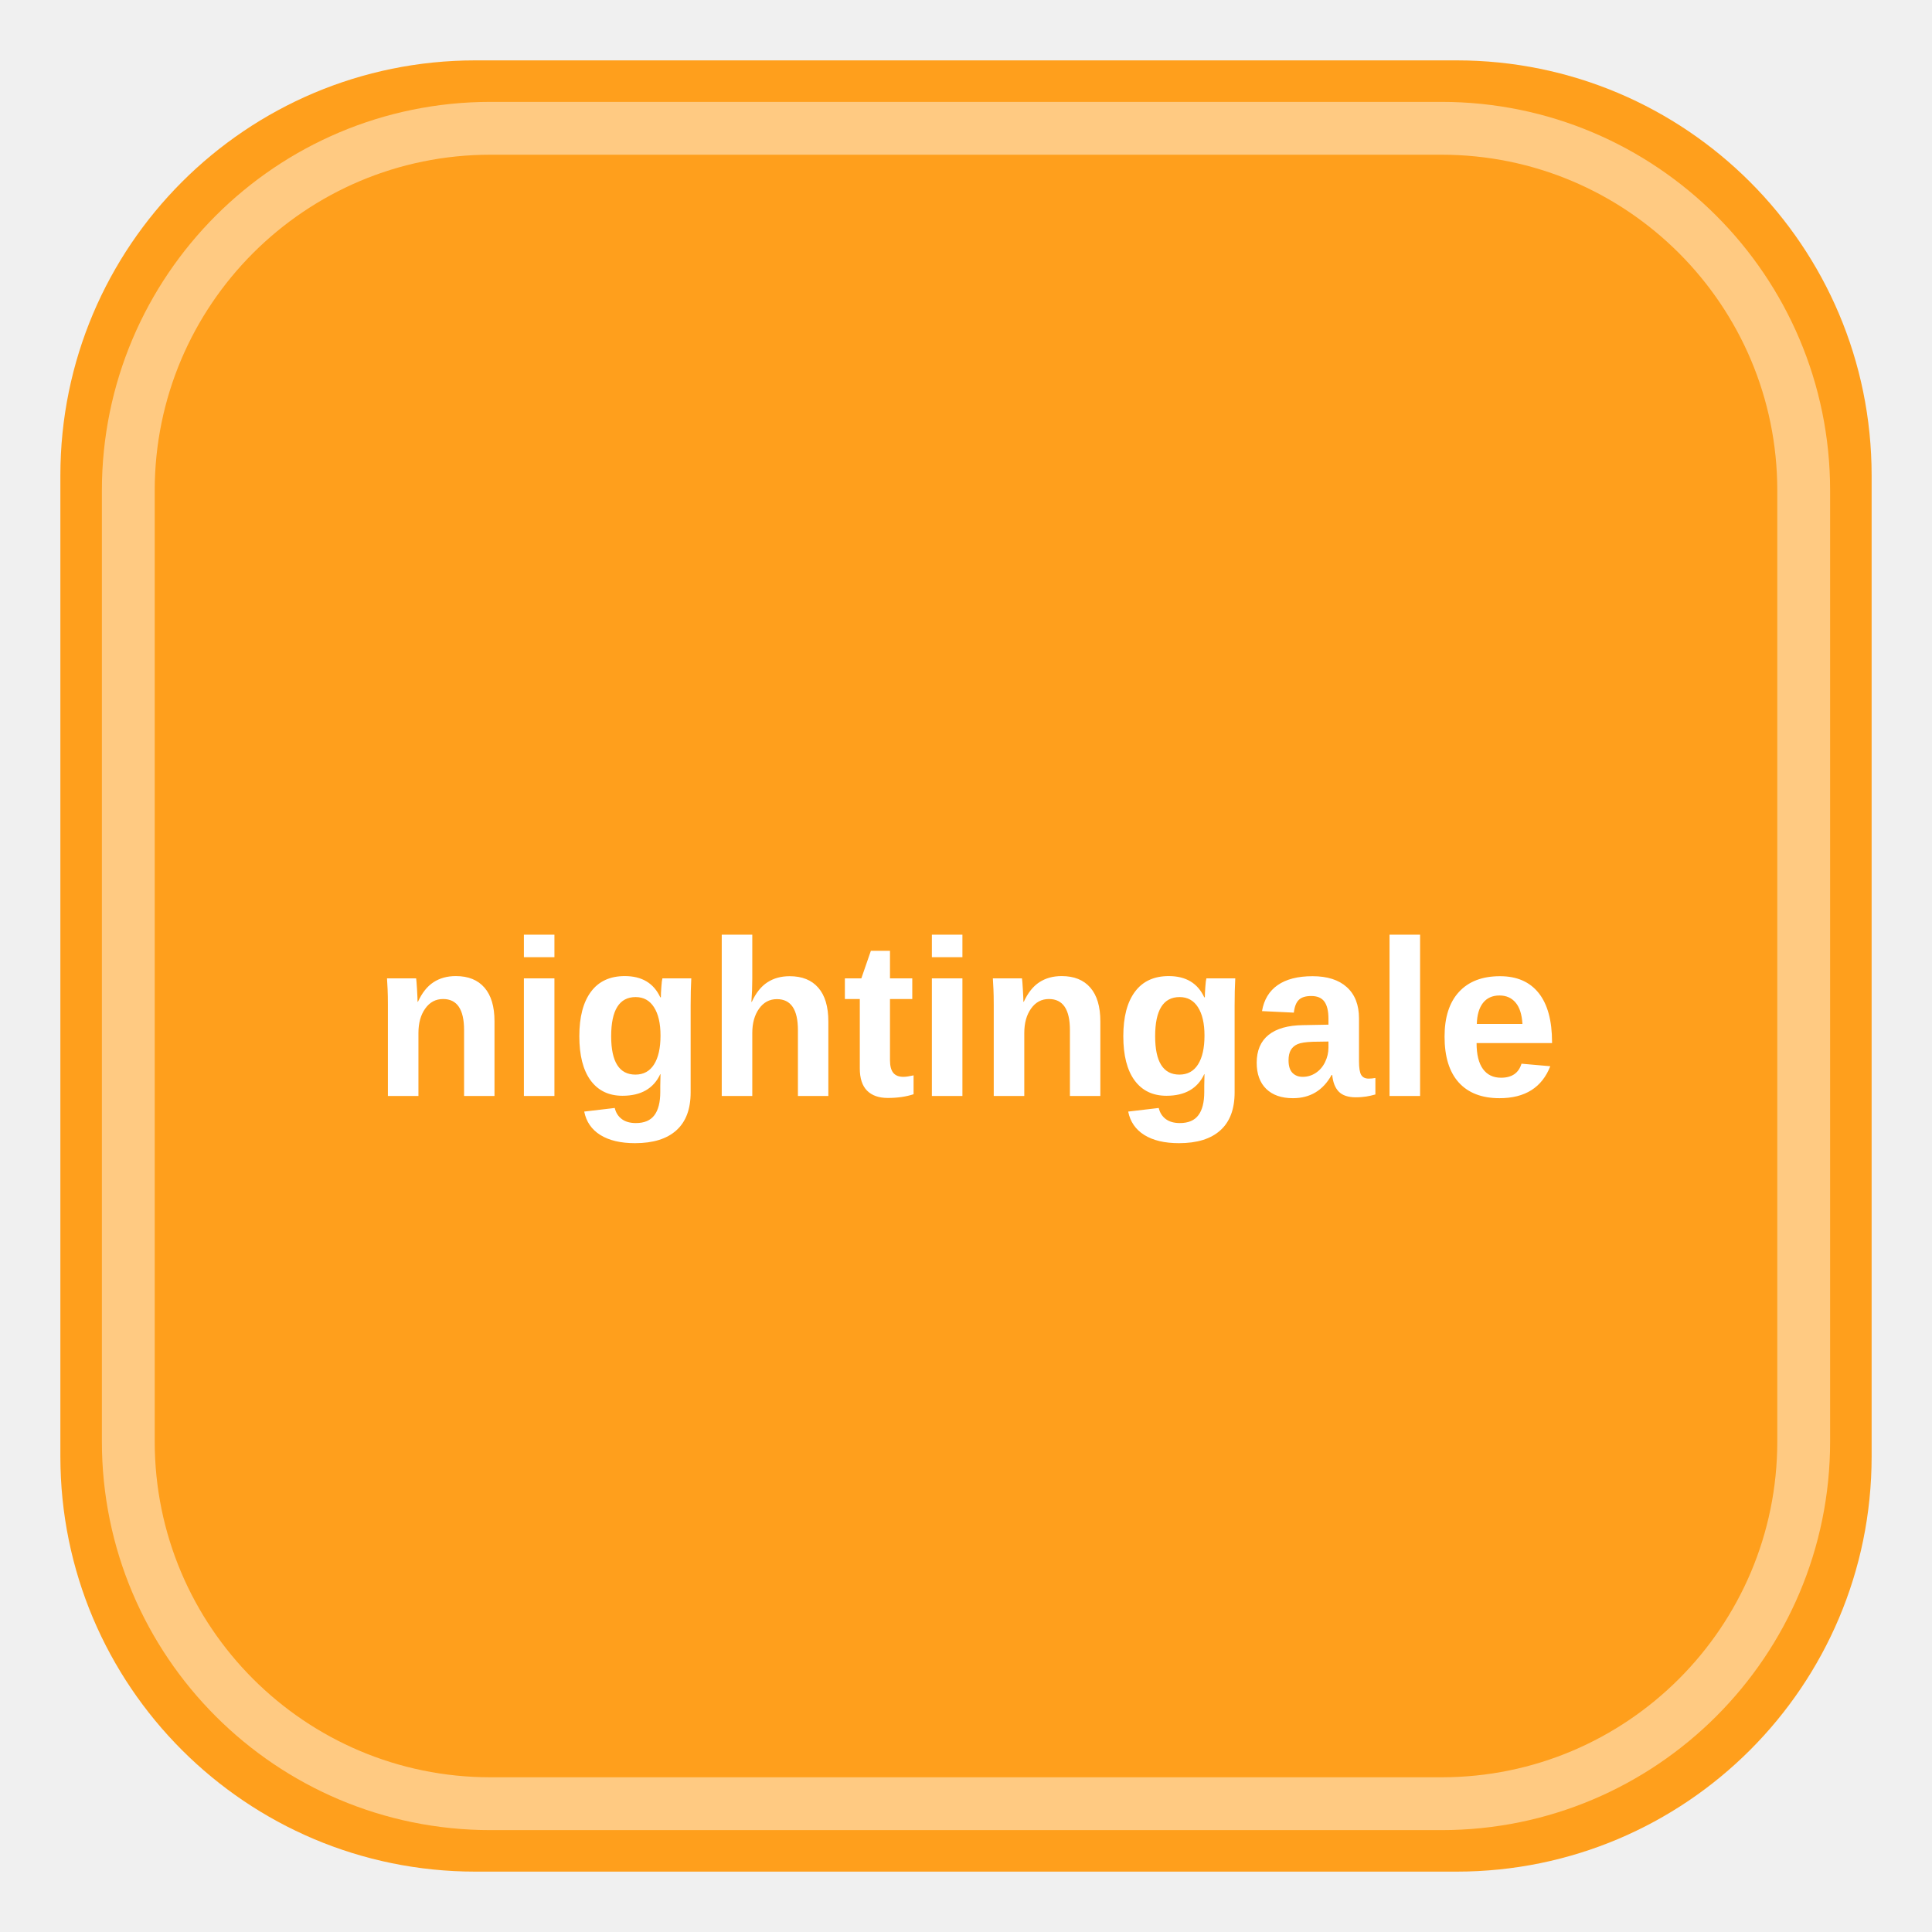
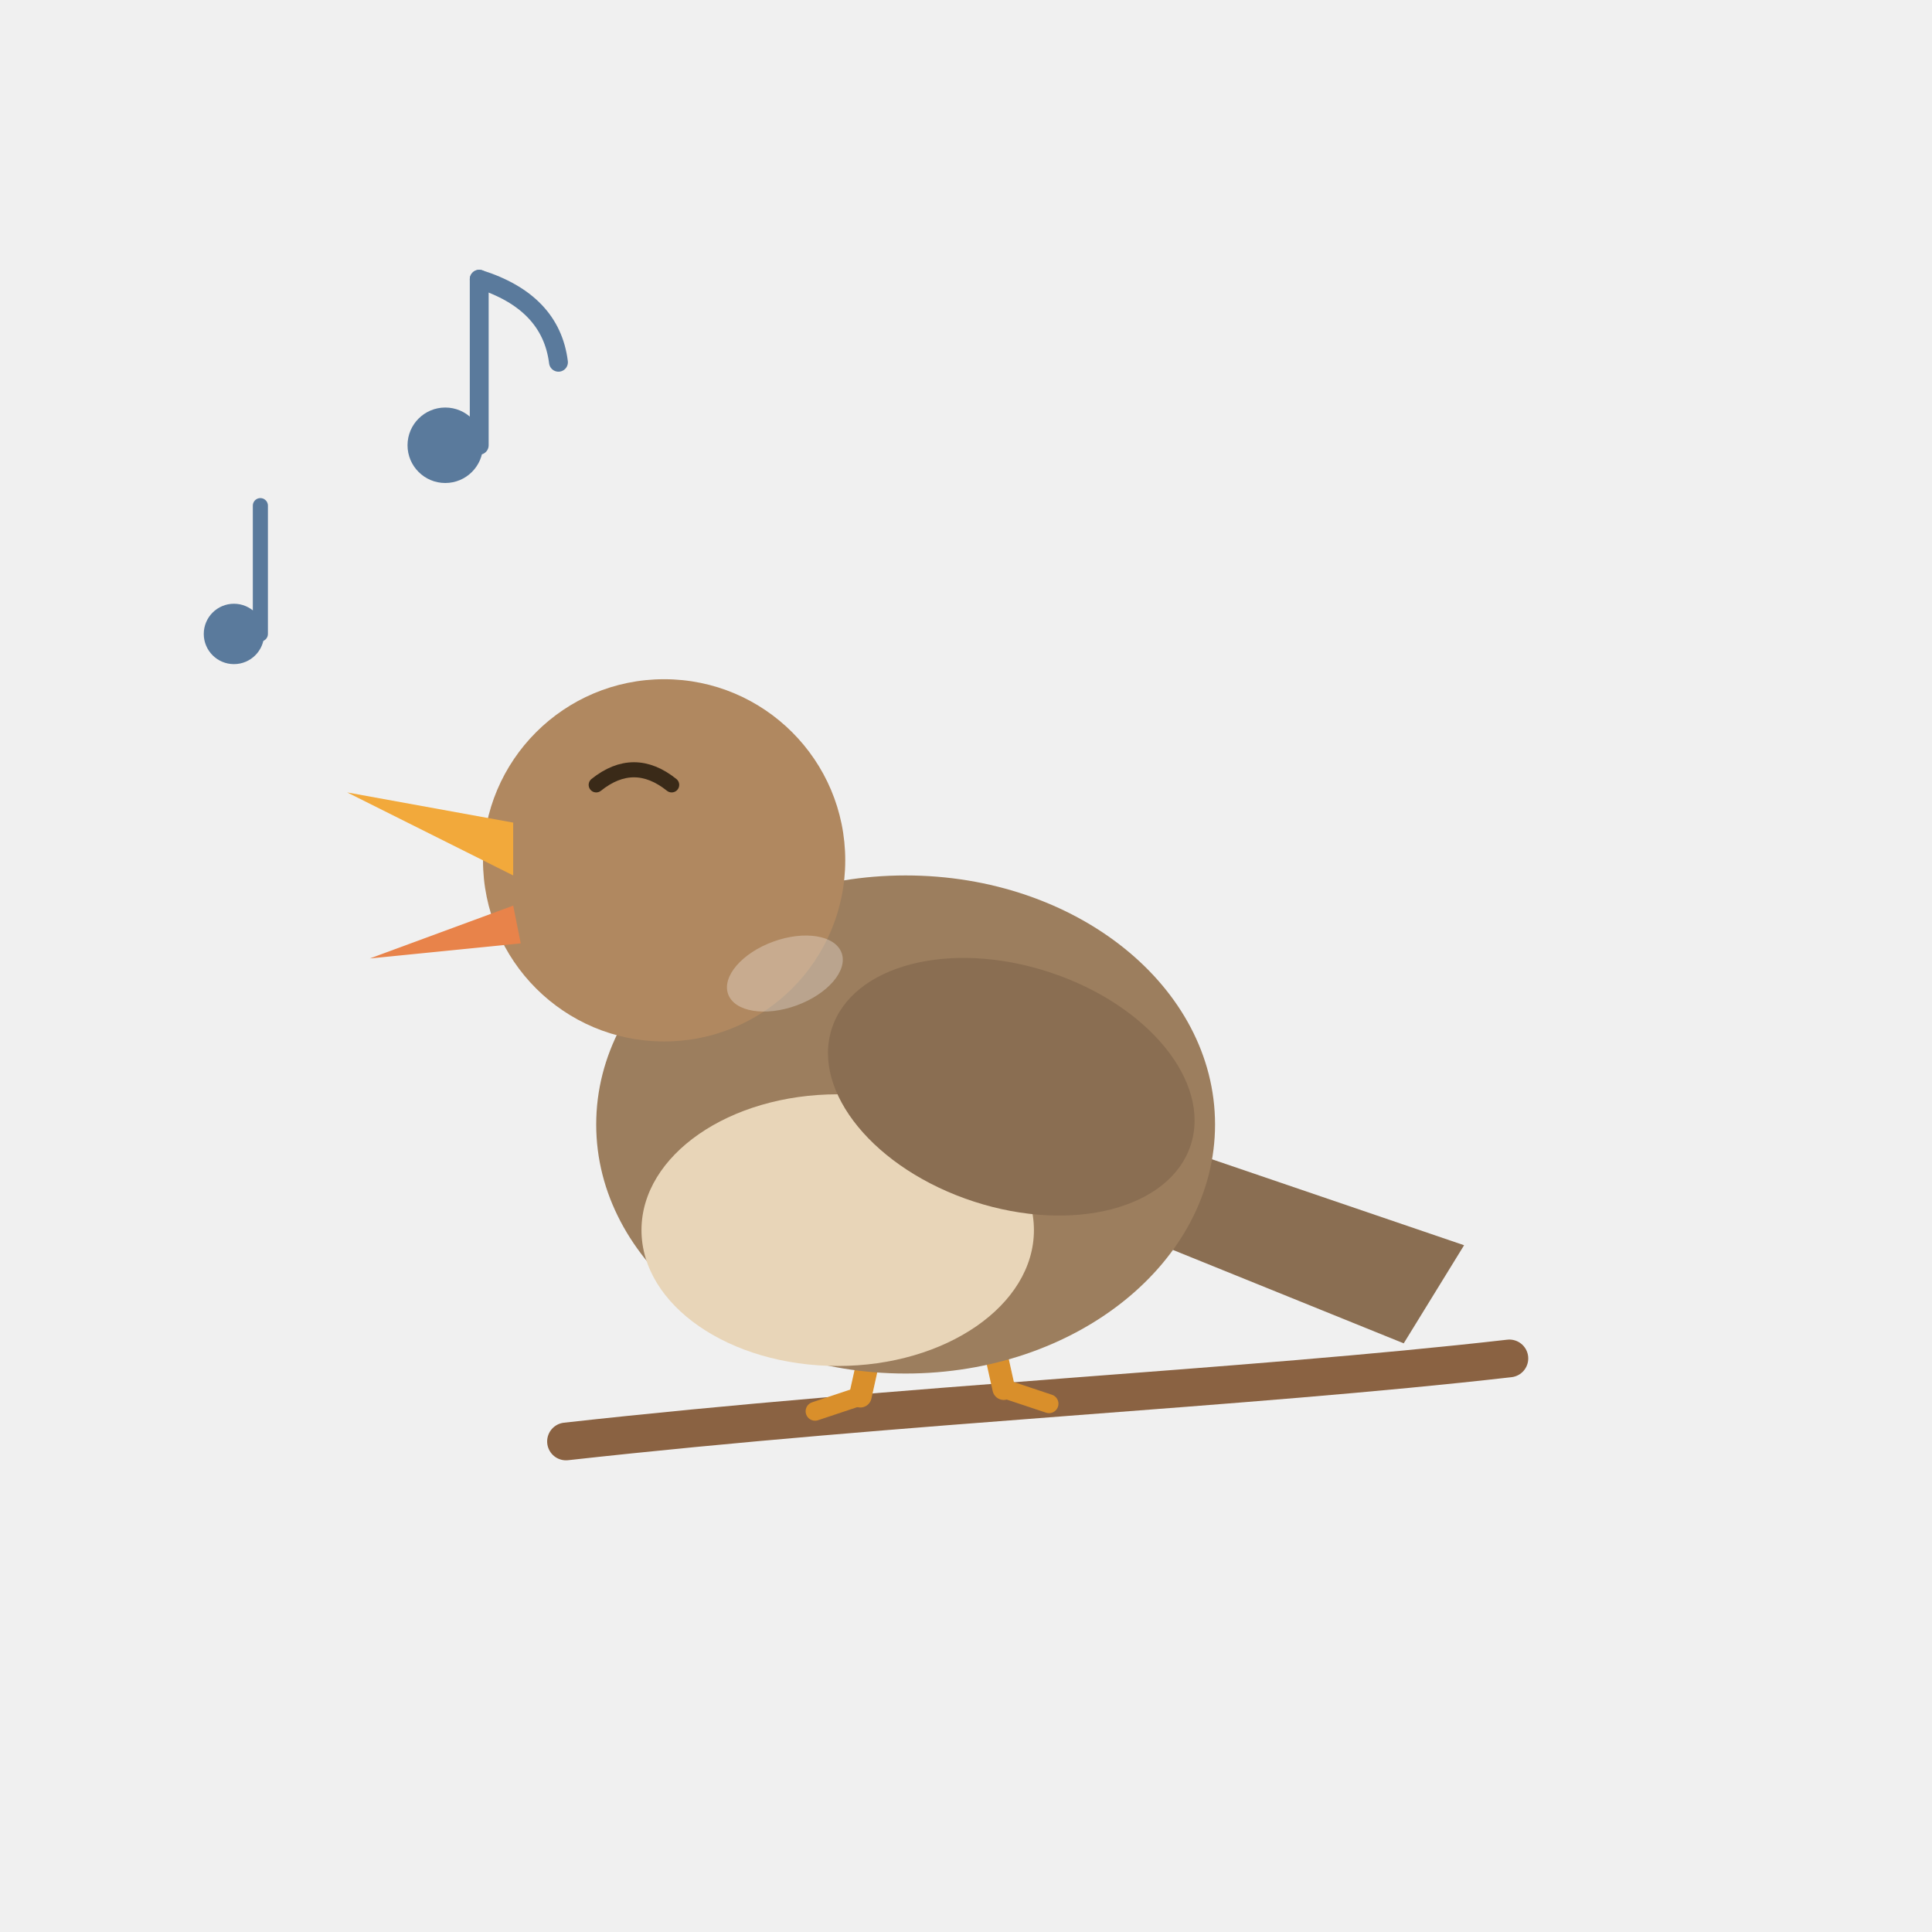
<svg xmlns="http://www.w3.org/2000/svg" width="512" height="512" viewBox="0 0 512 512">
-   <rect x="16" y="16" width="480" height="480" rx="110" fill="#FF9F1C" />
-   <rect x="34" y="34" width="444" height="444" rx="96" fill="none" stroke="rgba(255,255,255,0.45)" stroke-width="14" />
-   <text x="256" y="270" font-family="Arial, Helvetica, sans-serif" font-weight="bold" font-size="59" fill="#FFFFFF" text-anchor="middle" dominant-baseline="central">nightingale</text>
+   <path d="M150 382 C240 372 330 368 400 360" stroke="#8A6242" stroke-width="10" fill="none" stroke-linecap="round" stroke-linejoin="round" opacity="1" />
+   <path d="M232 352 L228 370" stroke="#D98F2B" stroke-width="6" fill="none" stroke-linecap="round" stroke-linejoin="round" opacity="1" />
+   <path d="M228 370 L216 374" stroke="#D98F2B" stroke-width="5" fill="none" stroke-linecap="round" stroke-linejoin="round" opacity="1" />
+   <path d="M262 350 L266 368" stroke="#D98F2B" stroke-width="6" fill="none" stroke-linecap="round" stroke-linejoin="round" opacity="1" />
+   <path d="M266 368 L278 372" stroke="#D98F2B" stroke-width="5" fill="none" stroke-linecap="round" stroke-linejoin="round" opacity="1" />
+   <circle cx="118" cy="118" r="10" fill="#5A7A9C" />
+   <path d="M127 118 L127 74" stroke="#5A7A9C" stroke-width="5" fill="none" stroke-linecap="round" stroke-linejoin="round" opacity="1" />
+   <path d="M127 74 Q146 80 148 96" stroke="#5A7A9C" stroke-width="5" fill="none" stroke-linecap="round" stroke-linejoin="round" opacity="1" />
+   <circle cx="62" cy="168" r="8" fill="#5A7A9C" />
+   <path d="M69 168 L69 134" stroke="#5A7A9C" stroke-width="4" fill="none" stroke-linecap="round" stroke-linejoin="round" opacity="1" />
+   <path d="M300 300 L388 330 L372 356 L288 322 Z" fill="#8A6E52" />
+   <ellipse cx="240" cy="298" rx="82" ry="66" fill="#9C7E5E" />
+   <ellipse cx="222" cy="326" rx="52" ry="36" fill="#E8D5B8" />
+   <circle cx="176" cy="228" r="48" fill="#B08860" />
+   <path d="M136 218 L92 210 L136 232 Z" fill="#F2A93B" />
+   <path d="M136 240 L98 254 L138 250 Z" fill="#E8834A" />
+   <path d="M158 208 Q168 200 178 208" stroke="#3A2A18" stroke-width="4" fill="none" stroke-linecap="round" stroke-linejoin="round" opacity="1" />
+   <ellipse cx="268" cy="288" rx="50" ry="32" fill="#8A6E52" transform="rotate(18 268 288)" />
+   <ellipse cx="208" cy="258" rx="16" ry="9" fill="#FFFFFF" opacity="0.3" transform="rotate(-20 208 258)" />
</svg>
